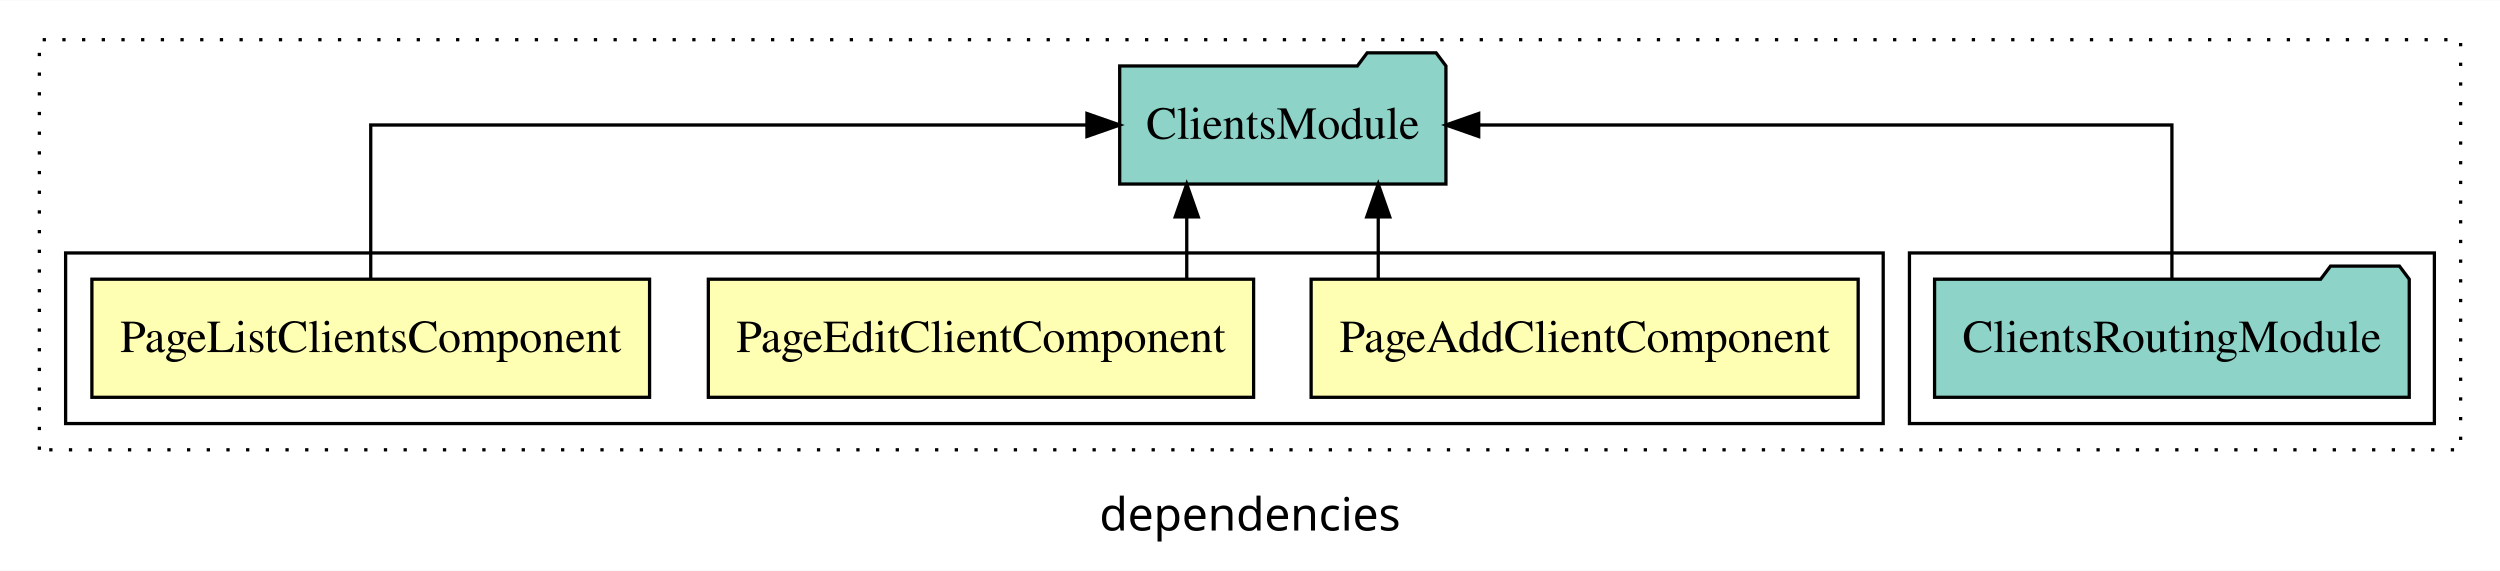
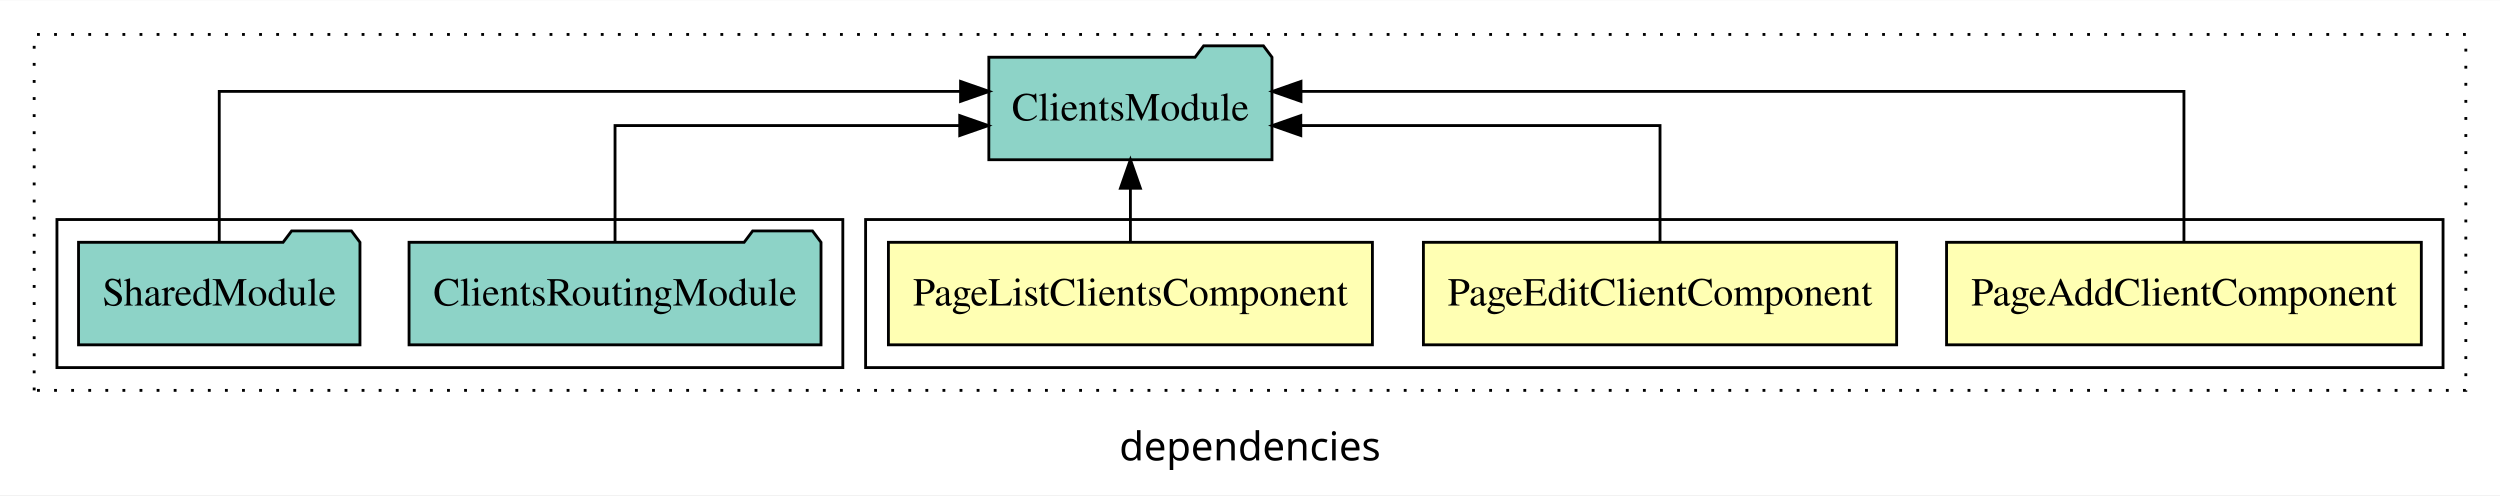
- <svg xmlns="http://www.w3.org/2000/svg" width="762pt" height="174pt" viewBox="0.00 0.00 762.00 173.80">
+ <svg xmlns="http://www.w3.org/2000/svg" width="878pt" height="174pt" viewBox="0.00 0.00 878.00 173.80">
  <g id="graph0" class="graph" transform="scale(1 1) rotate(0) translate(4 169.8)">
-     <polygon fill="white" stroke="transparent" points="-4,4 -4,-169.8 758,-169.8 758,4 -4,4" />
-     <text text-anchor="middle" x="377" y="-8.2" font-family="sans-serif" font-size="14.00">dependencies</text>
+     <polygon fill="white" stroke="transparent" points="-4,4 -4,-169.8 874,-169.8 874,4 -4,4" />
+     <text text-anchor="middle" x="435" y="-8.2" font-family="sans-serif" font-size="14.00">dependencies</text>
    <g id="clust1" class="cluster">
-       <polygon fill="none" stroke="black" stroke-dasharray="1,5" points="8,-32.8 8,-157.8 746,-157.8 746,-32.8 8,-32.8" />
+       <polygon fill="none" stroke="black" stroke-dasharray="1,5" points="8,-32.8 8,-157.8 862,-157.8 862,-32.8 8,-32.8" />
+     </g>
+     <g id="clust2" class="cluster">
+       <polygon fill="none" stroke="black" points="300,-40.8 300,-92.8 854,-92.8 854,-40.8 300,-40.8" />
    </g>
    <g id="clust6" class="cluster">
-       <polygon fill="none" stroke="black" points="578,-40.8 578,-92.8 738,-92.8 738,-40.8 578,-40.8" />
-     </g>
-     <g id="clust2" class="cluster">
-       <polygon fill="none" stroke="black" points="16,-40.8 16,-92.8 570,-92.8 570,-40.8 16,-40.8" />
+       <polygon fill="none" stroke="black" points="16,-40.8 16,-92.8 292,-92.8 292,-40.8 16,-40.8" />
    </g>
    <g id="node1" class="node">
-       <polygon fill="#ffffb3" stroke="black" points="562.37,-84.8 395.63,-84.8 395.63,-48.8 562.37,-48.8 562.37,-84.8" />
-       <text text-anchor="middle" x="479" y="-62.6" font-family="Times,serif" font-size="14.00">PageAddClientComponent</text>
+       <polygon fill="#ffffb3" stroke="black" points="846.37,-84.8 679.63,-84.8 679.63,-48.8 846.37,-48.8 846.37,-84.8" />
+       <text text-anchor="middle" x="763" y="-62.6" font-family="Times,serif" font-size="14.00">PageAddClientComponent</text>
    </g>
    <g id="node4" class="node">
-       <polygon fill="#8dd3c7" stroke="black" points="436.72,-149.8 433.72,-153.8 412.72,-153.8 409.72,-149.8 337.28,-149.8 337.28,-113.8 436.72,-113.8 436.72,-149.8" />
-       <text text-anchor="middle" x="387" y="-127.6" font-family="Times,serif" font-size="14.00">ClientsModule</text>
+       <polygon fill="#8dd3c7" stroke="black" points="442.72,-149.8 439.72,-153.8 418.72,-153.8 415.72,-149.8 343.28,-149.8 343.28,-113.8 442.72,-113.8 442.72,-149.8" />
+       <text text-anchor="middle" x="393" y="-127.6" font-family="Times,serif" font-size="14.00">ClientsModule</text>
    </g>
    <g id="edge1" class="edge">
-       <path fill="none" stroke="black" d="M416.09,-84.91C416.09,-84.91 416.09,-103.79 416.09,-103.79" />
-       <polygon fill="black" stroke="black" points="412.59,-103.79 416.09,-113.79 419.59,-103.79 412.59,-103.79" />
+       <path fill="none" stroke="black" d="M763,-85.08C763,-106.12 763,-137.8 763,-137.8 763,-137.8 452.9,-137.8 452.9,-137.8" />
+       <polygon fill="black" stroke="black" points="452.9,-134.3 442.9,-137.8 452.9,-141.3 452.9,-134.3" />
    </g>
    <g id="node2" class="node">
-       <polygon fill="#ffffb3" stroke="black" points="378.1,-84.8 211.9,-84.8 211.9,-48.8 378.1,-48.8 378.1,-84.8" />
-       <text text-anchor="middle" x="295" y="-62.6" font-family="Times,serif" font-size="14.00">PageEditClientComponent</text>
+       <polygon fill="#ffffb3" stroke="black" points="662.1,-84.8 495.9,-84.8 495.9,-48.8 662.1,-48.8 662.1,-84.8" />
+       <text text-anchor="middle" x="579" y="-62.6" font-family="Times,serif" font-size="14.00">PageEditClientComponent</text>
    </g>
    <g id="edge2" class="edge">
-       <path fill="none" stroke="black" d="M357.72,-84.91C357.72,-84.91 357.72,-103.79 357.72,-103.79" />
-       <polygon fill="black" stroke="black" points="354.22,-103.79 357.72,-113.79 361.22,-103.79 354.22,-103.79" />
+       <path fill="none" stroke="black" d="M579,-84.82C579,-102.17 579,-125.8 579,-125.8 579,-125.8 452.84,-125.8 452.84,-125.8" />
+       <polygon fill="black" stroke="black" points="452.84,-122.3 442.84,-125.8 452.84,-129.3 452.84,-122.3" />
    </g>
    <g id="node3" class="node">
-       <polygon fill="#ffffb3" stroke="black" points="193.99,-84.8 24.01,-84.8 24.01,-48.8 193.99,-48.8 193.99,-84.8" />
-       <text text-anchor="middle" x="109" y="-62.6" font-family="Times,serif" font-size="14.00">PageListClientsComponent</text>
+       <polygon fill="#ffffb3" stroke="black" points="477.99,-84.8 308.01,-84.8 308.01,-48.8 477.99,-48.8 477.99,-84.8" />
+       <text text-anchor="middle" x="393" y="-62.6" font-family="Times,serif" font-size="14.00">PageListClientsComponent</text>
    </g>
    <g id="edge3" class="edge">
-       <path fill="none" stroke="black" d="M109,-84.91C109,-104.14 109,-131.8 109,-131.8 109,-131.8 327.3,-131.8 327.3,-131.8" />
-       <polygon fill="black" stroke="black" points="327.3,-135.3 337.3,-131.8 327.3,-128.3 327.3,-135.3" />
+       <path fill="none" stroke="black" d="M393,-84.91C393,-84.91 393,-103.79 393,-103.79" />
+       <polygon fill="black" stroke="black" points="389.5,-103.79 393,-113.79 396.5,-103.79 389.5,-103.79" />
    </g>
    <g id="node5" class="node">
-       <polygon fill="#8dd3c7" stroke="black" points="730.34,-84.8 727.34,-88.8 706.34,-88.8 703.34,-84.8 585.66,-84.8 585.66,-48.8 730.34,-48.8 730.34,-84.8" />
-       <text text-anchor="middle" x="658" y="-62.6" font-family="Times,serif" font-size="14.00">ClientsRoutingModule</text>
+       <polygon fill="#8dd3c7" stroke="black" points="284.34,-84.8 281.34,-88.8 260.34,-88.8 257.34,-84.8 139.66,-84.8 139.66,-48.8 284.34,-48.8 284.34,-84.8" />
+       <text text-anchor="middle" x="212" y="-62.6" font-family="Times,serif" font-size="14.00">ClientsRoutingModule</text>
    </g>
    <g id="edge4" class="edge">
-       <path fill="none" stroke="black" d="M658,-84.91C658,-104.14 658,-131.8 658,-131.8 658,-131.8 446.71,-131.8 446.71,-131.8" />
-       <polygon fill="black" stroke="black" points="446.71,-128.3 436.71,-131.8 446.71,-135.3 446.71,-128.3" />
+       <path fill="none" stroke="black" d="M212,-84.82C212,-102.17 212,-125.8 212,-125.8 212,-125.8 333.06,-125.8 333.06,-125.8" />
+       <polygon fill="black" stroke="black" points="333.06,-129.3 343.06,-125.8 333.06,-122.3 333.06,-129.3" />
+     </g>
+     <g id="node6" class="node">
+       <polygon fill="#8dd3c7" stroke="black" points="122.42,-84.8 119.42,-88.8 98.42,-88.8 95.42,-84.8 23.58,-84.8 23.58,-48.8 122.42,-48.8 122.42,-84.8" />
+       <text text-anchor="middle" x="73" y="-62.6" font-family="Times,serif" font-size="14.00">SharedModule</text>
+     </g>
+     <g id="edge5" class="edge">
+       <path fill="none" stroke="black" d="M73,-85.08C73,-106.12 73,-137.8 73,-137.8 73,-137.8 333.35,-137.8 333.35,-137.8" />
+       <polygon fill="black" stroke="black" points="333.35,-141.3 343.35,-137.8 333.35,-134.3 333.35,-141.3" />
    </g>
  </g>
</svg>
